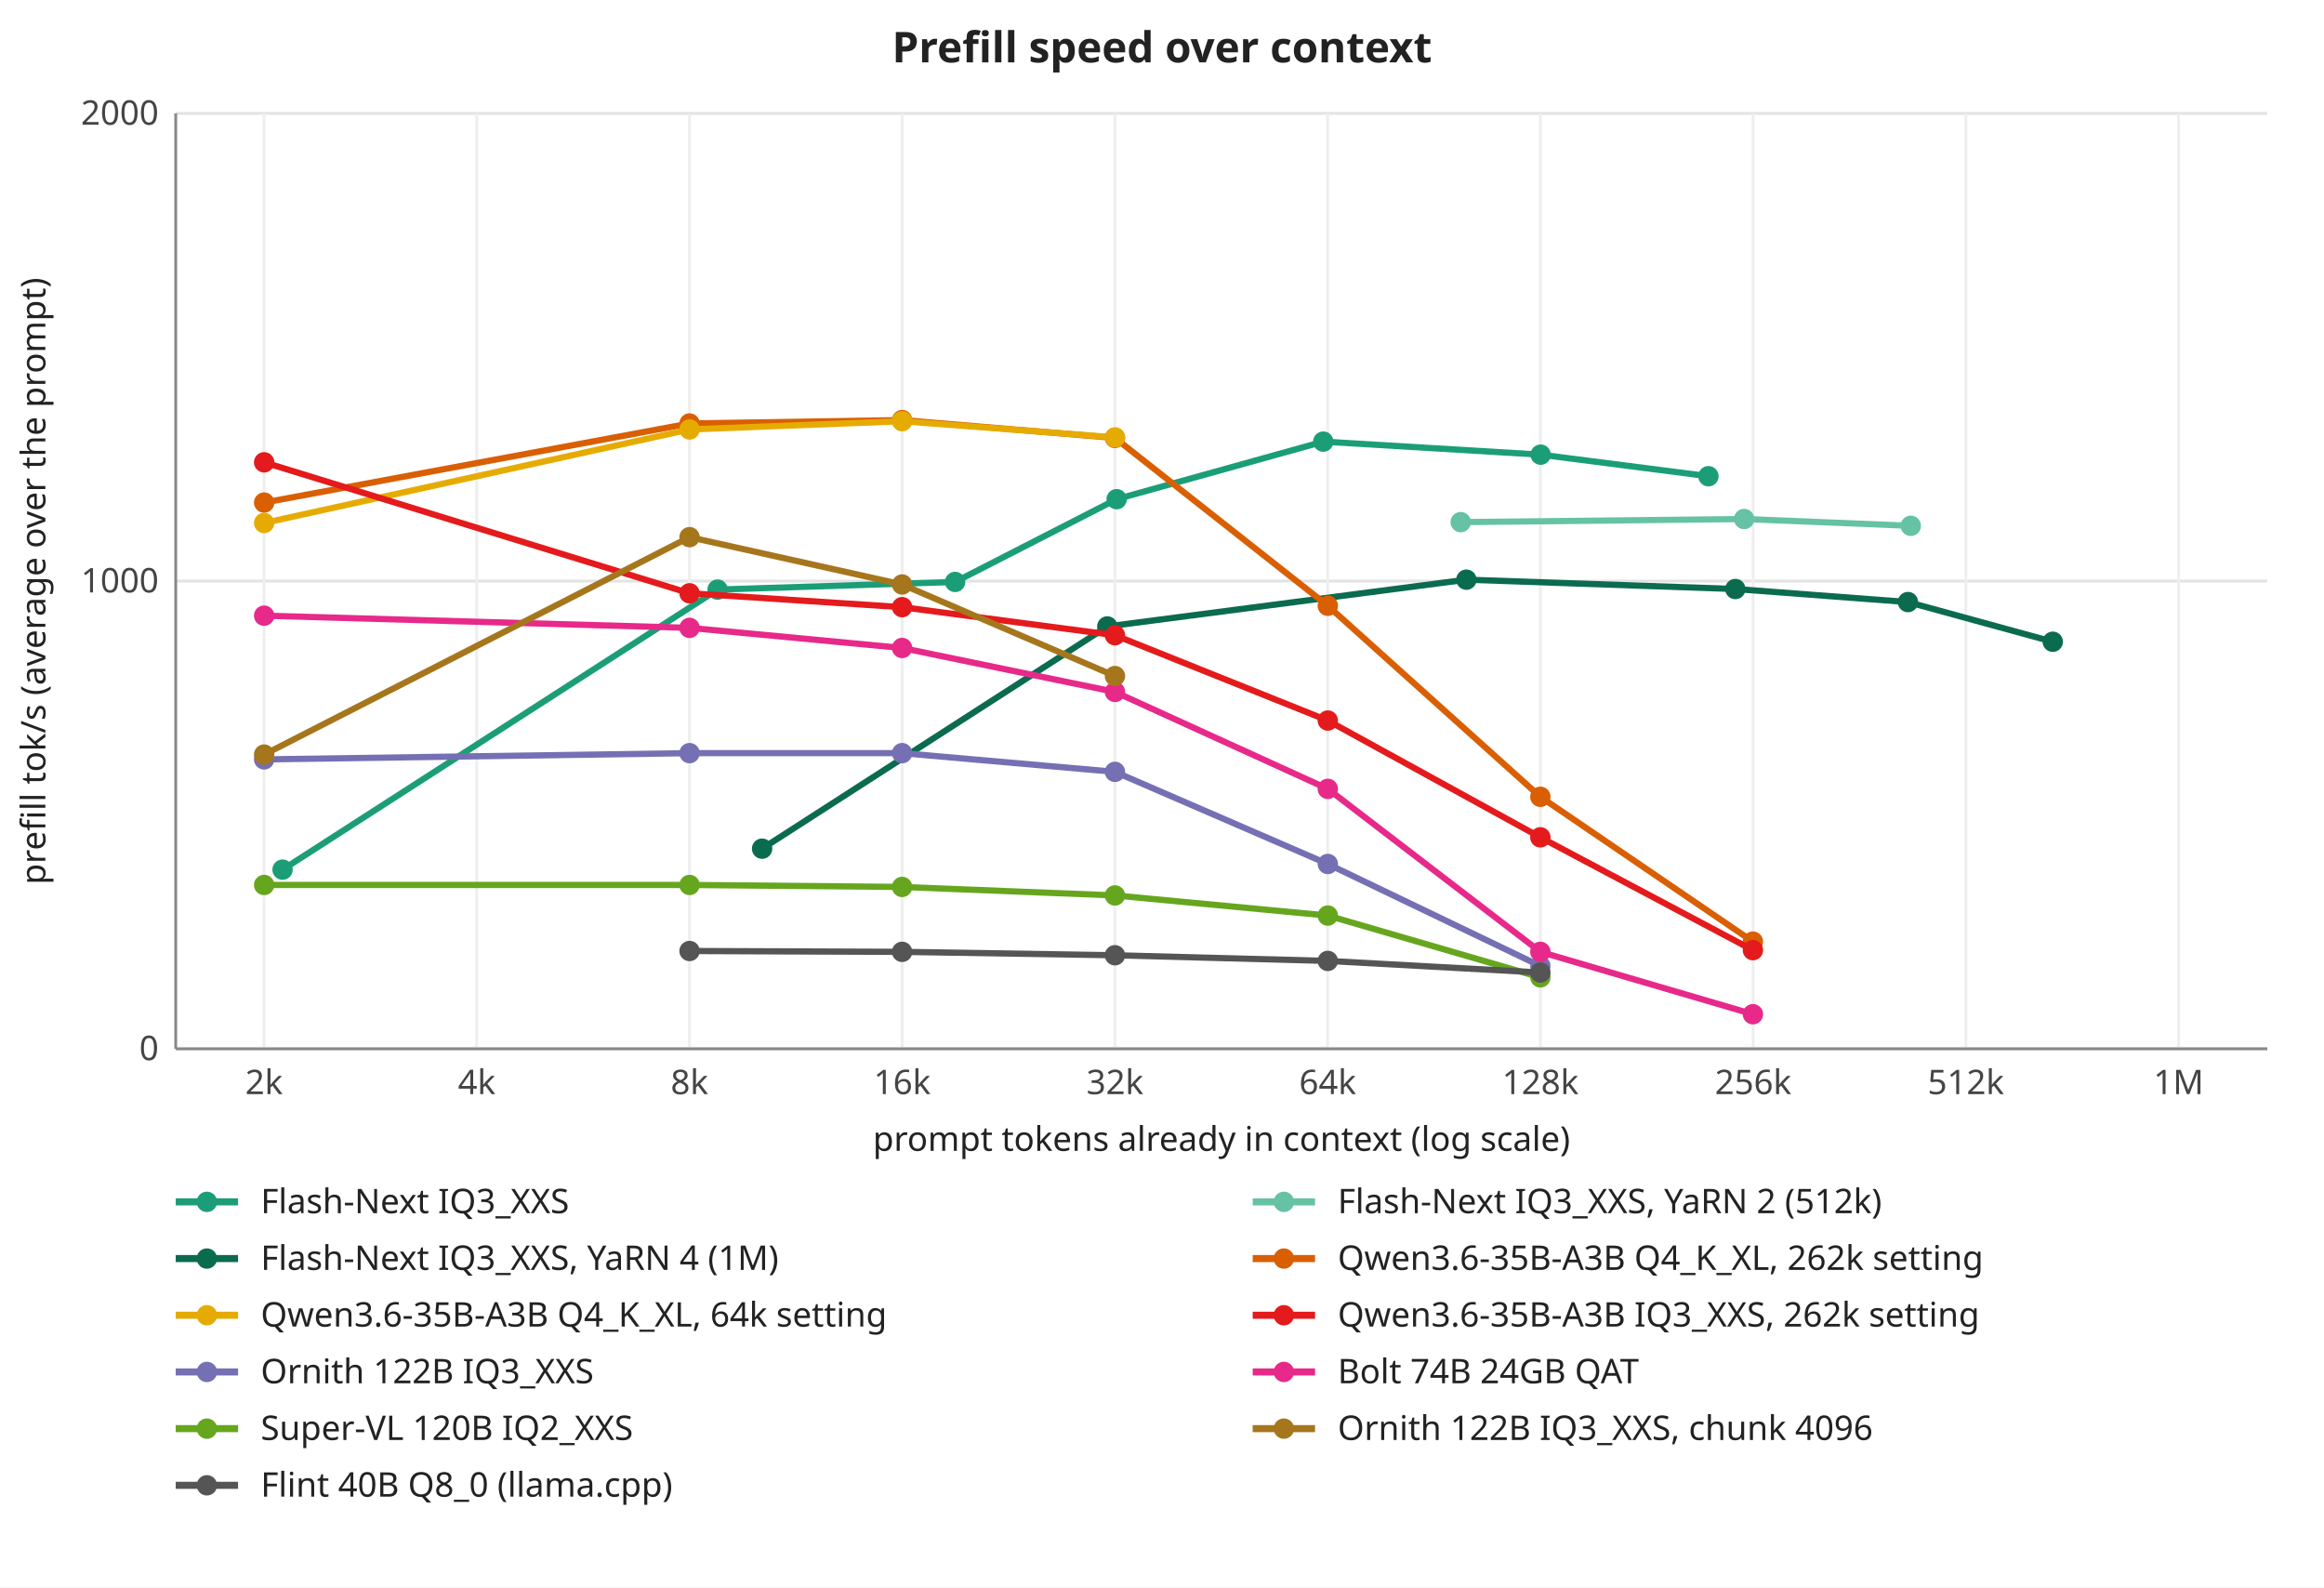
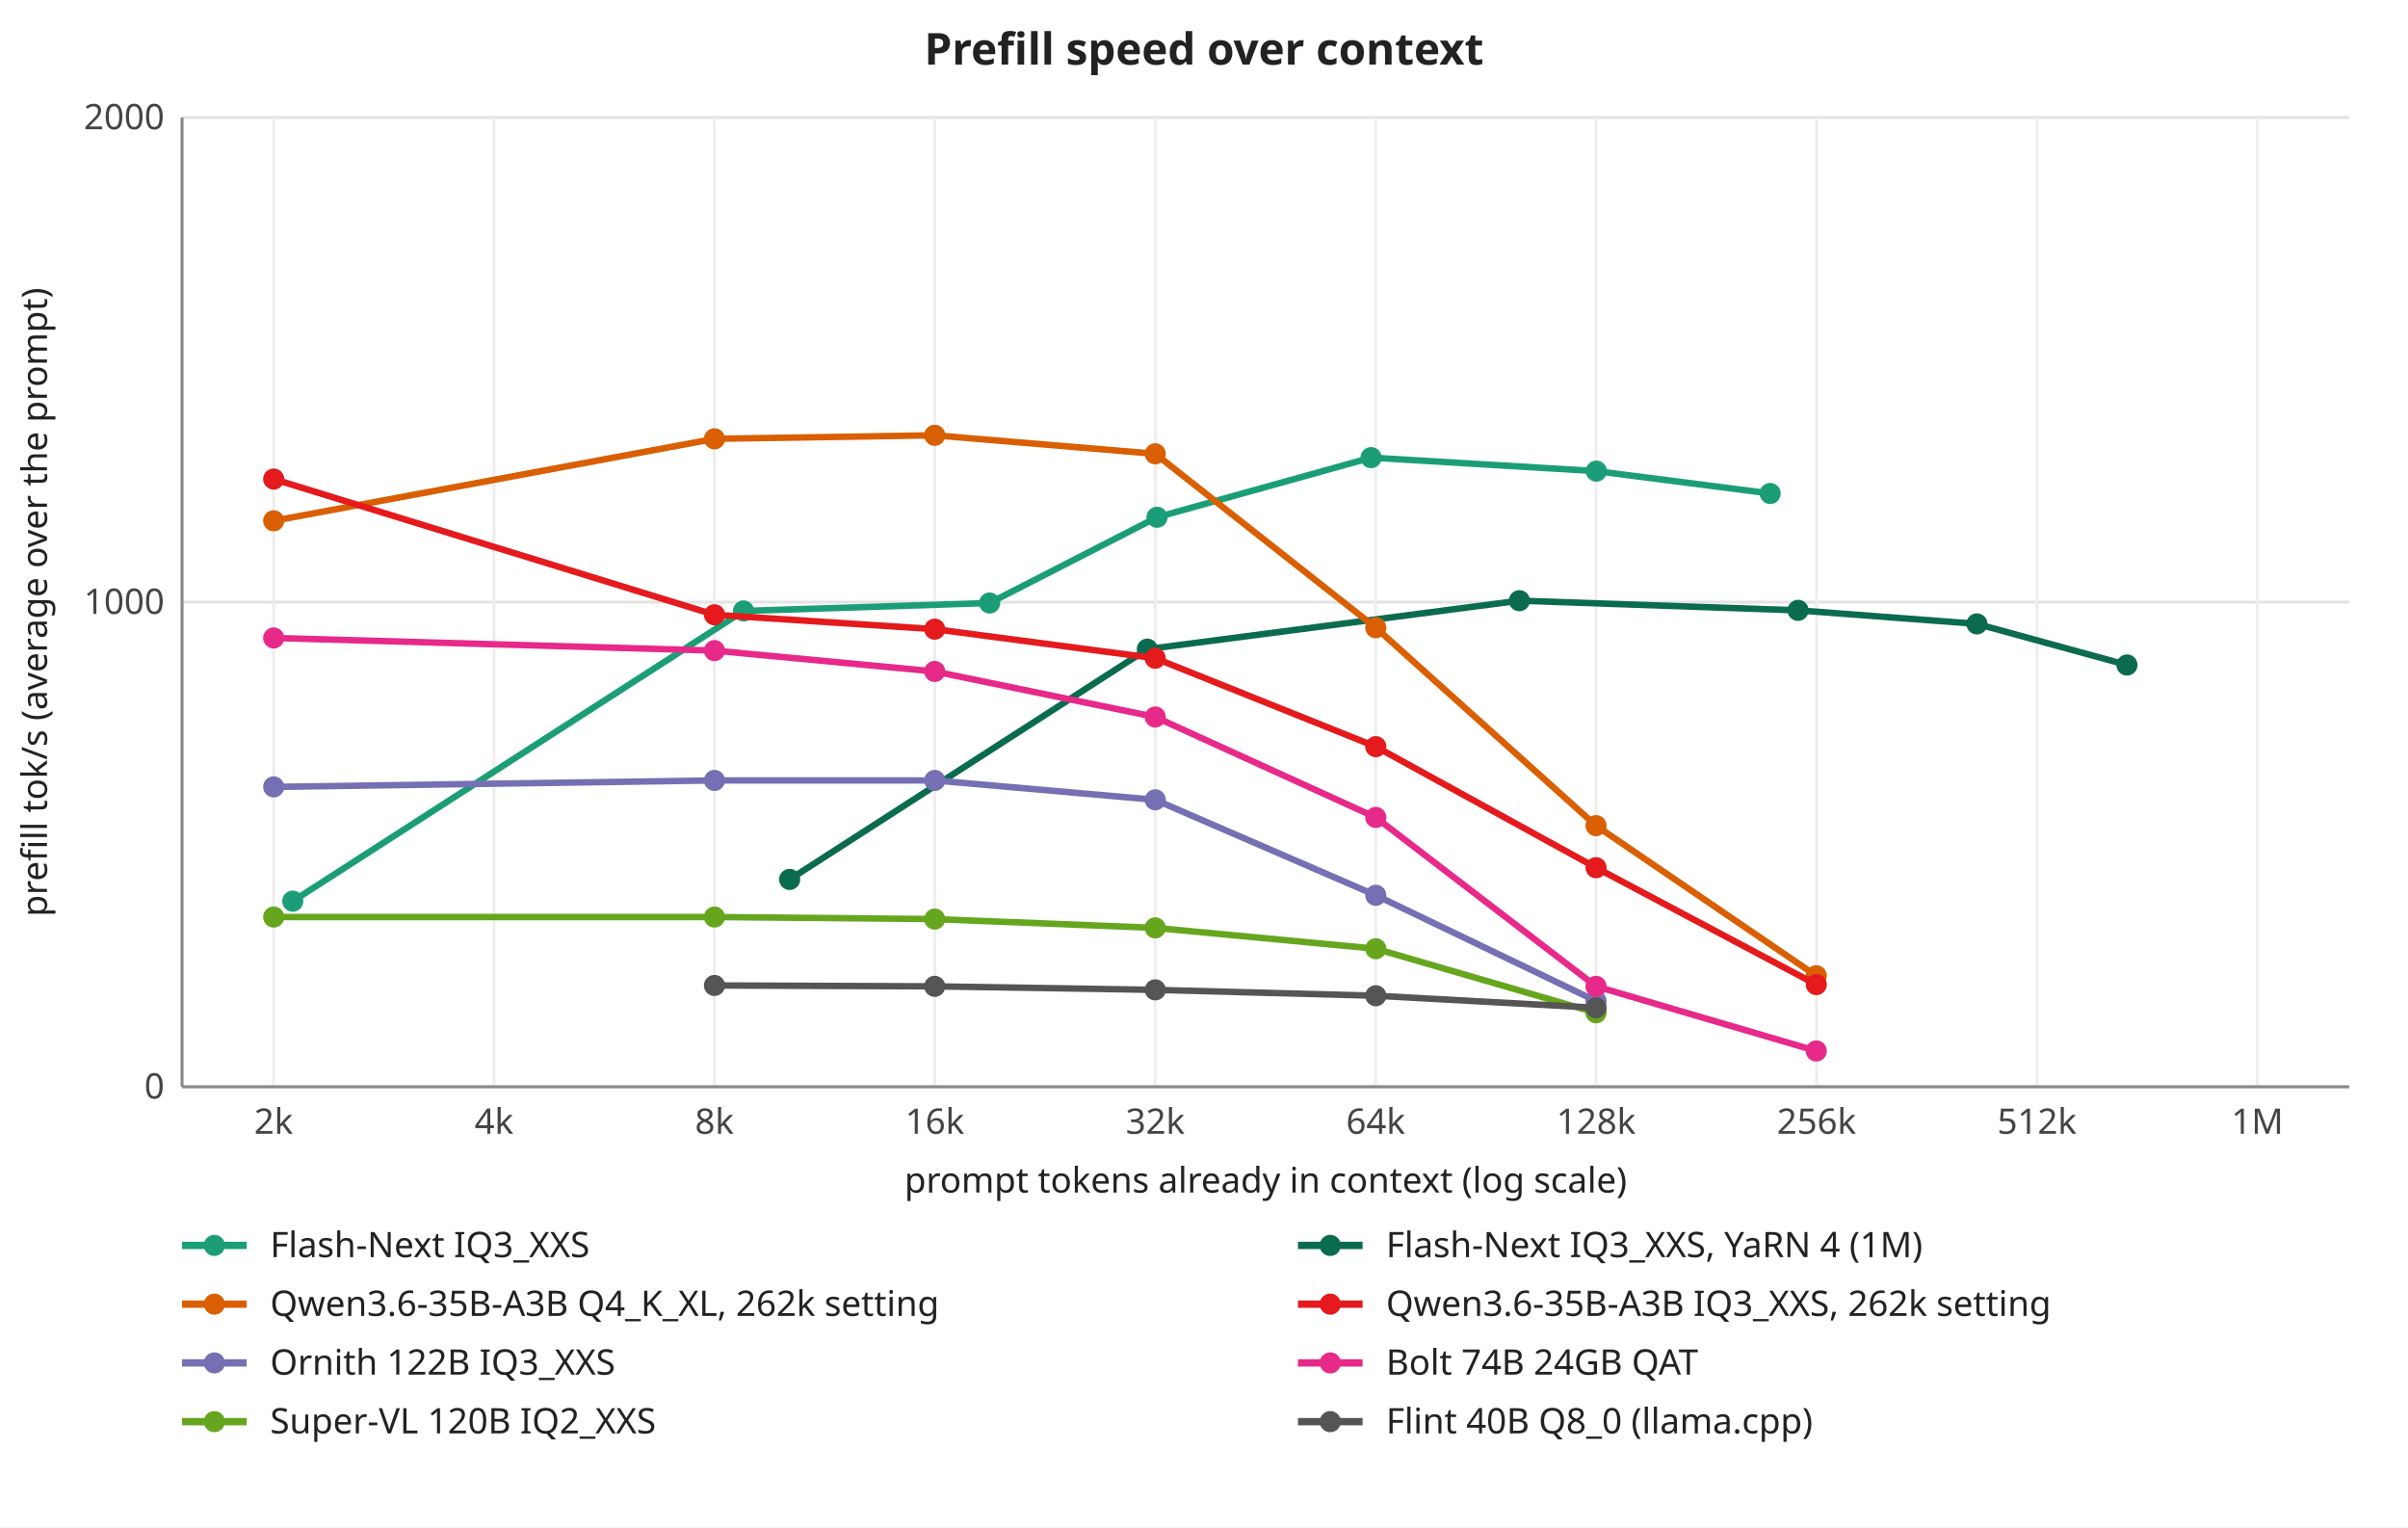
- <svg xmlns="http://www.w3.org/2000/svg" viewBox="0 0 820 560" font-family="sans-serif" font-size="12">
-   <rect width="820" height="560" fill="#ffffff" />
+ <svg xmlns="http://www.w3.org/2000/svg" viewBox="0 0 820 520" font-family="sans-serif" font-size="12">
+   <rect width="820" height="520" fill="#ffffff" />
  <text x="410.0" y="22" text-anchor="middle" font-size="15" font-weight="bold" fill="#222">Prefill speed over context</text>
  <line x1="62" x2="800" y1="370.0" y2="370.0" stroke="#e3e3e3" />
  <text x="56" y="374.0" text-anchor="end" fill="#444">0</text>
  <line x1="62" x2="800" y1="205.0" y2="205.0" stroke="#e3e3e3" />
  <text x="56" y="209.0" text-anchor="end" fill="#444">1000</text>
  <line x1="62" x2="800" y1="40.0" y2="40.0" stroke="#e3e3e3" />
  <text x="56" y="44.0" text-anchor="end" fill="#444">2000</text>
  <line x1="93.153" x2="93.153" y1="40" y2="370" stroke="#eee" />
  <text x="93.153" y="386" text-anchor="middle" fill="#444">2k</text>
  <line x1="168.214" x2="168.214" y1="40" y2="370" stroke="#eee" />
  <text x="168.214" y="386" text-anchor="middle" fill="#444">4k</text>
  <line x1="243.275" x2="243.275" y1="40" y2="370" stroke="#eee" />
  <text x="243.275" y="386" text-anchor="middle" fill="#444">8k</text>
  <line x1="318.335" x2="318.335" y1="40" y2="370" stroke="#eee" />
  <text x="318.335" y="386" text-anchor="middle" fill="#444">16k</text>
  <line x1="393.396" x2="393.396" y1="40" y2="370" stroke="#eee" />
  <text x="393.396" y="386" text-anchor="middle" fill="#444">32k</text>
  <line x1="468.457" x2="468.457" y1="40" y2="370" stroke="#eee" />
  <text x="468.457" y="386" text-anchor="middle" fill="#444">64k</text>
  <line x1="543.518" x2="543.518" y1="40" y2="370" stroke="#eee" />
  <text x="543.518" y="386" text-anchor="middle" fill="#444">128k</text>
  <line x1="618.578" x2="618.578" y1="40" y2="370" stroke="#eee" />
  <text x="618.578" y="386" text-anchor="middle" fill="#444">256k</text>
  <line x1="693.639" x2="693.639" y1="40" y2="370" stroke="#eee" />
  <text x="693.639" y="386" text-anchor="middle" fill="#444">512k</text>
  <line x1="768.7" x2="768.7" y1="40" y2="370" stroke="#eee" />
  <text x="768.7" y="386" text-anchor="middle" fill="#444">1M</text>
  <line x1="62" x2="62" y1="40" y2="370" stroke="#888" />
  <line x1="62" x2="800" y1="370" y2="370" stroke="#888" />
  <text x="431.0" y="406" text-anchor="middle" fill="#222">prompt tokens already in context (log scale)</text>
  <text transform="translate(16,205.0) rotate(-90)" text-anchor="middle" fill="#222">prefill tok/s (average over the prompt)</text>
  <polyline fill="none" stroke="#1b9e77" stroke-width="2.2" points="99.7,306.8 253.2,208.0 337.0,205.3 394.0,176.1 466.9,155.8 543.6,160.4 602.8,168.0" />
  <circle cx="99.7" cy="306.8" r="3.6" fill="#1b9e77" />
  <circle cx="253.2" cy="208.0" r="3.6" fill="#1b9e77" />
  <circle cx="337.0" cy="205.3" r="3.6" fill="#1b9e77" />
  <circle cx="394.0" cy="176.1" r="3.6" fill="#1b9e77" />
  <circle cx="466.9" cy="155.8" r="3.6" fill="#1b9e77" />
  <circle cx="543.6" cy="160.4" r="3.6" fill="#1b9e77" />
  <circle cx="602.8" cy="168.0" r="3.6" fill="#1b9e77" />
-   <polyline fill="none" stroke="#66c2a5" stroke-width="2.2" points="515.4,184.2 615.4,183.1 674.2,185.5" />
-   <circle cx="515.4" cy="184.2" r="3.6" fill="#66c2a5" />
-   <circle cx="615.4" cy="183.1" r="3.6" fill="#66c2a5" />
-   <circle cx="674.2" cy="185.5" r="3.6" fill="#66c2a5" />
  <polyline fill="none" stroke="#0b6b4f" stroke-width="2.2" points="268.9,299.4 390.7,221.0 517.4,204.5 612.3,207.8 673.2,212.4 724.3,226.4" />
  <circle cx="268.9" cy="299.4" r="3.6" fill="#0b6b4f" />
  <circle cx="390.7" cy="221.0" r="3.6" fill="#0b6b4f" />
  <circle cx="517.4" cy="204.5" r="3.6" fill="#0b6b4f" />
  <circle cx="612.3" cy="207.8" r="3.6" fill="#0b6b4f" />
  <circle cx="673.2" cy="212.4" r="3.6" fill="#0b6b4f" />
  <circle cx="724.3" cy="226.4" r="3.6" fill="#0b6b4f" />
  <polyline fill="none" stroke="#d95f02" stroke-width="2.2" points="93.2,177.3 243.3,149.4 318.3,148.2 393.4,154.5 468.5,213.7 543.5,281.1 618.5,332.2" />
  <circle cx="93.2" cy="177.3" r="3.6" fill="#d95f02" />
  <circle cx="243.3" cy="149.4" r="3.6" fill="#d95f02" />
  <circle cx="318.3" cy="148.2" r="3.6" fill="#d95f02" />
  <circle cx="393.4" cy="154.5" r="3.6" fill="#d95f02" />
  <circle cx="468.5" cy="213.7" r="3.6" fill="#d95f02" />
  <circle cx="543.5" cy="281.1" r="3.6" fill="#d95f02" />
  <circle cx="618.5" cy="332.2" r="3.6" fill="#d95f02" />
-   <polyline fill="none" stroke="#e6ab02" stroke-width="2.2" points="93.2,184.5 243.3,151.5 318.3,148.6 393.4,154.3" />
-   <circle cx="93.2" cy="184.5" r="3.6" fill="#e6ab02" />
-   <circle cx="243.3" cy="151.5" r="3.6" fill="#e6ab02" />
-   <circle cx="318.3" cy="148.6" r="3.6" fill="#e6ab02" />
-   <circle cx="393.4" cy="154.3" r="3.6" fill="#e6ab02" />
  <polyline fill="none" stroke="#e41a1c" stroke-width="2.2" points="93.2,163.1 243.3,209.3 318.3,214.2 393.4,224.1 468.5,254.2 543.5,295.4 618.5,335.2" />
  <circle cx="93.2" cy="163.1" r="3.6" fill="#e41a1c" />
  <circle cx="243.3" cy="209.3" r="3.6" fill="#e41a1c" />
  <circle cx="318.3" cy="214.2" r="3.6" fill="#e41a1c" />
  <circle cx="393.4" cy="224.1" r="3.6" fill="#e41a1c" />
  <circle cx="468.5" cy="254.2" r="3.6" fill="#e41a1c" />
  <circle cx="543.5" cy="295.4" r="3.6" fill="#e41a1c" />
  <circle cx="618.5" cy="335.2" r="3.6" fill="#e41a1c" />
  <polyline fill="none" stroke="#7570b3" stroke-width="2.2" points="93.2,267.9 243.3,265.7 318.3,265.7 393.4,272.3 468.5,304.8 543.5,340.8" />
  <circle cx="93.2" cy="267.9" r="3.6" fill="#7570b3" />
  <circle cx="243.3" cy="265.7" r="3.6" fill="#7570b3" />
  <circle cx="318.3" cy="265.7" r="3.6" fill="#7570b3" />
  <circle cx="393.4" cy="272.3" r="3.6" fill="#7570b3" />
  <circle cx="468.5" cy="304.8" r="3.6" fill="#7570b3" />
  <circle cx="543.5" cy="340.8" r="3.6" fill="#7570b3" />
  <polyline fill="none" stroke="#e7298a" stroke-width="2.2" points="93.2,217.2 243.3,221.5 318.3,228.6 393.4,244.1 468.5,278.3 543.5,335.8 618.5,357.8" />
  <circle cx="93.2" cy="217.2" r="3.6" fill="#e7298a" />
  <circle cx="243.3" cy="221.5" r="3.6" fill="#e7298a" />
  <circle cx="318.3" cy="228.6" r="3.6" fill="#e7298a" />
  <circle cx="393.4" cy="244.1" r="3.6" fill="#e7298a" />
  <circle cx="468.5" cy="278.3" r="3.6" fill="#e7298a" />
  <circle cx="543.5" cy="335.8" r="3.6" fill="#e7298a" />
  <circle cx="618.5" cy="357.8" r="3.6" fill="#e7298a" />
  <polyline fill="none" stroke="#66a61e" stroke-width="2.2" points="93.2,312.2 243.3,312.2 318.3,312.9 393.4,315.9 468.5,323.0 543.5,344.8" />
  <circle cx="93.2" cy="312.2" r="3.6" fill="#66a61e" />
  <circle cx="243.3" cy="312.2" r="3.6" fill="#66a61e" />
  <circle cx="318.3" cy="312.9" r="3.6" fill="#66a61e" />
  <circle cx="393.4" cy="315.9" r="3.6" fill="#66a61e" />
  <circle cx="468.5" cy="323.0" r="3.6" fill="#66a61e" />
  <circle cx="543.5" cy="344.8" r="3.6" fill="#66a61e" />
-   <polyline fill="none" stroke="#a6761d" stroke-width="2.2" points="93.2,266.2 243.3,189.5 318.3,206.2 393.4,238.5" />
-   <circle cx="93.2" cy="266.2" r="3.6" fill="#a6761d" />
-   <circle cx="243.3" cy="189.5" r="3.6" fill="#a6761d" />
-   <circle cx="318.3" cy="206.2" r="3.6" fill="#a6761d" />
-   <circle cx="393.4" cy="238.5" r="3.6" fill="#a6761d" />
  <polyline fill="none" stroke="#555555" stroke-width="2.2" points="243.3,335.5 318.3,335.8 393.4,337.0 468.5,339.0 543.5,343.1" />
  <circle cx="243.3" cy="335.5" r="3.6" fill="#555555" />
  <circle cx="318.3" cy="335.8" r="3.6" fill="#555555" />
  <circle cx="393.4" cy="337.0" r="3.6" fill="#555555" />
  <circle cx="468.5" cy="339.0" r="3.6" fill="#555555" />
  <circle cx="543.5" cy="343.1" r="3.6" fill="#555555" />
  <line x1="62" x2="84" y1="424" y2="424" stroke="#1b9e77" stroke-width="2.5" />
  <circle cx="73" cy="424" r="3.6" fill="#1b9e77" />
  <text x="92" y="428" fill="#222">Flash-Next IQ3_XXS</text>
-   <line x1="442" x2="464" y1="424" y2="424" stroke="#66c2a5" stroke-width="2.5" />
-   <circle cx="453" cy="424" r="3.6" fill="#66c2a5" />
-   <text x="472" y="428" fill="#222">Flash-Next IQ3_XXS, YaRN 2 (512k)</text>
-   <line x1="62" x2="84" y1="444" y2="444" stroke="#0b6b4f" stroke-width="2.5" />
-   <circle cx="73" cy="444" r="3.6" fill="#0b6b4f" />
-   <text x="92" y="448" fill="#222">Flash-Next IQ3_XXS, YaRN 4 (1M)</text>
-   <line x1="442" x2="464" y1="444" y2="444" stroke="#d95f02" stroke-width="2.5" />
-   <circle cx="453" cy="444" r="3.6" fill="#d95f02" />
-   <text x="472" y="448" fill="#222">Qwen3.6-35B-A3B Q4_K_XL, 262k setting</text>
-   <line x1="62" x2="84" y1="464" y2="464" stroke="#e6ab02" stroke-width="2.5" />
-   <circle cx="73" cy="464" r="3.6" fill="#e6ab02" />
-   <text x="92" y="468" fill="#222">Qwen3.6-35B-A3B Q4_K_XL, 64k setting</text>
-   <line x1="442" x2="464" y1="464" y2="464" stroke="#e41a1c" stroke-width="2.5" />
-   <circle cx="453" cy="464" r="3.6" fill="#e41a1c" />
-   <text x="472" y="468" fill="#222">Qwen3.6-35B-A3B IQ3_XXS, 262k setting</text>
-   <line x1="62" x2="84" y1="484" y2="484" stroke="#7570b3" stroke-width="2.5" />
-   <circle cx="73" cy="484" r="3.6" fill="#7570b3" />
-   <text x="92" y="488" fill="#222">Ornith 122B IQ3_XXS</text>
-   <line x1="442" x2="464" y1="484" y2="484" stroke="#e7298a" stroke-width="2.5" />
-   <circle cx="453" cy="484" r="3.6" fill="#e7298a" />
-   <text x="472" y="488" fill="#222">Bolt 74B 24GB QAT</text>
-   <line x1="62" x2="84" y1="504" y2="504" stroke="#66a61e" stroke-width="2.5" />
-   <circle cx="73" cy="504" r="3.6" fill="#66a61e" />
-   <text x="92" y="508" fill="#222">Super-VL 120B IQ2_XXS</text>
-   <line x1="442" x2="464" y1="504" y2="504" stroke="#a6761d" stroke-width="2.5" />
-   <circle cx="453" cy="504" r="3.6" fill="#a6761d" />
-   <text x="472" y="508" fill="#222">Ornith 122B IQ3_XXS, chunk 4096</text>
-   <line x1="62" x2="84" y1="524" y2="524" stroke="#555555" stroke-width="2.5" />
-   <circle cx="73" cy="524" r="3.6" fill="#555555" />
-   <text x="92" y="528" fill="#222">Flint 40B Q8_0 (llama.cpp)</text>
+   <line x1="442" x2="464" y1="424" y2="424" stroke="#0b6b4f" stroke-width="2.5" />
+   <circle cx="453" cy="424" r="3.6" fill="#0b6b4f" />
+   <text x="472" y="428" fill="#222">Flash-Next IQ3_XXS, YaRN 4 (1M)</text>
+   <line x1="62" x2="84" y1="444" y2="444" stroke="#d95f02" stroke-width="2.5" />
+   <circle cx="73" cy="444" r="3.6" fill="#d95f02" />
+   <text x="92" y="448" fill="#222">Qwen3.6-35B-A3B Q4_K_XL, 262k setting</text>
+   <line x1="442" x2="464" y1="444" y2="444" stroke="#e41a1c" stroke-width="2.5" />
+   <circle cx="453" cy="444" r="3.6" fill="#e41a1c" />
+   <text x="472" y="448" fill="#222">Qwen3.6-35B-A3B IQ3_XXS, 262k setting</text>
+   <line x1="62" x2="84" y1="464" y2="464" stroke="#7570b3" stroke-width="2.5" />
+   <circle cx="73" cy="464" r="3.6" fill="#7570b3" />
+   <text x="92" y="468" fill="#222">Ornith 122B IQ3_XXS</text>
+   <line x1="442" x2="464" y1="464" y2="464" stroke="#e7298a" stroke-width="2.5" />
+   <circle cx="453" cy="464" r="3.6" fill="#e7298a" />
+   <text x="472" y="468" fill="#222">Bolt 74B 24GB QAT</text>
+   <line x1="62" x2="84" y1="484" y2="484" stroke="#66a61e" stroke-width="2.5" />
+   <circle cx="73" cy="484" r="3.6" fill="#66a61e" />
+   <text x="92" y="488" fill="#222">Super-VL 120B IQ2_XXS</text>
+   <line x1="442" x2="464" y1="484" y2="484" stroke="#555555" stroke-width="2.5" />
+   <circle cx="453" cy="484" r="3.6" fill="#555555" />
+   <text x="472" y="488" fill="#222">Flint 40B Q8_0 (llama.cpp)</text>
</svg>
